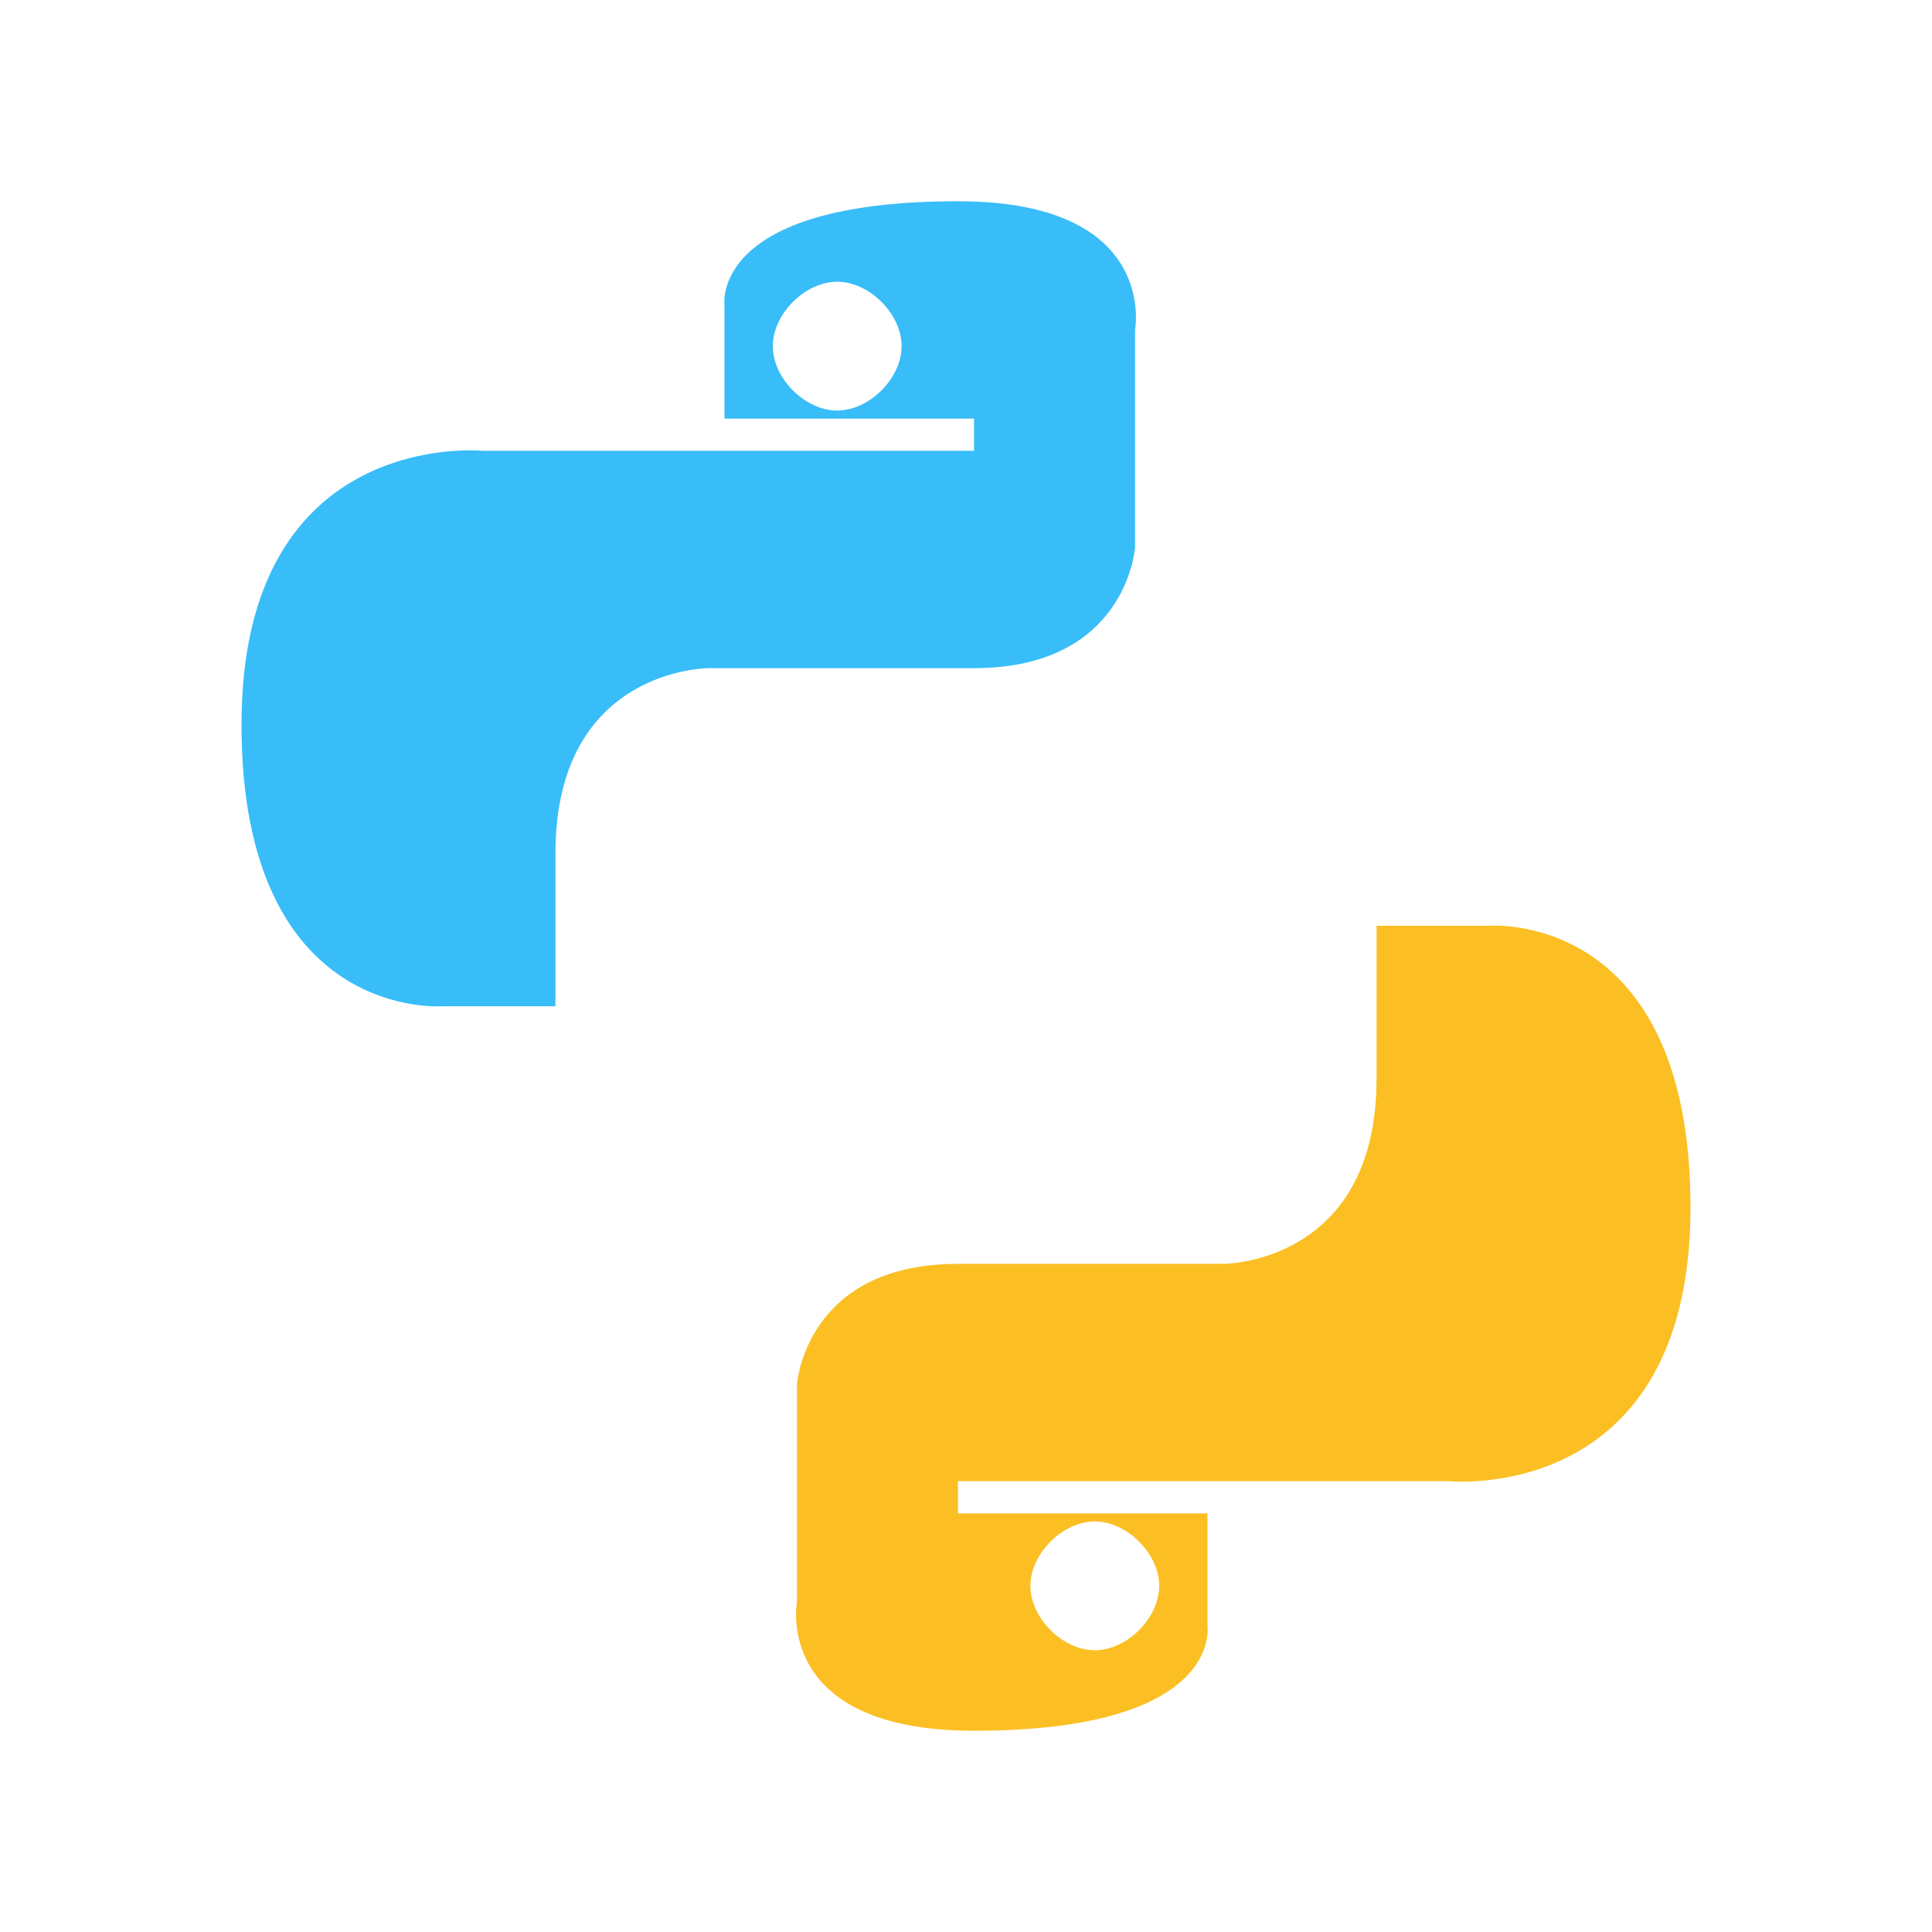
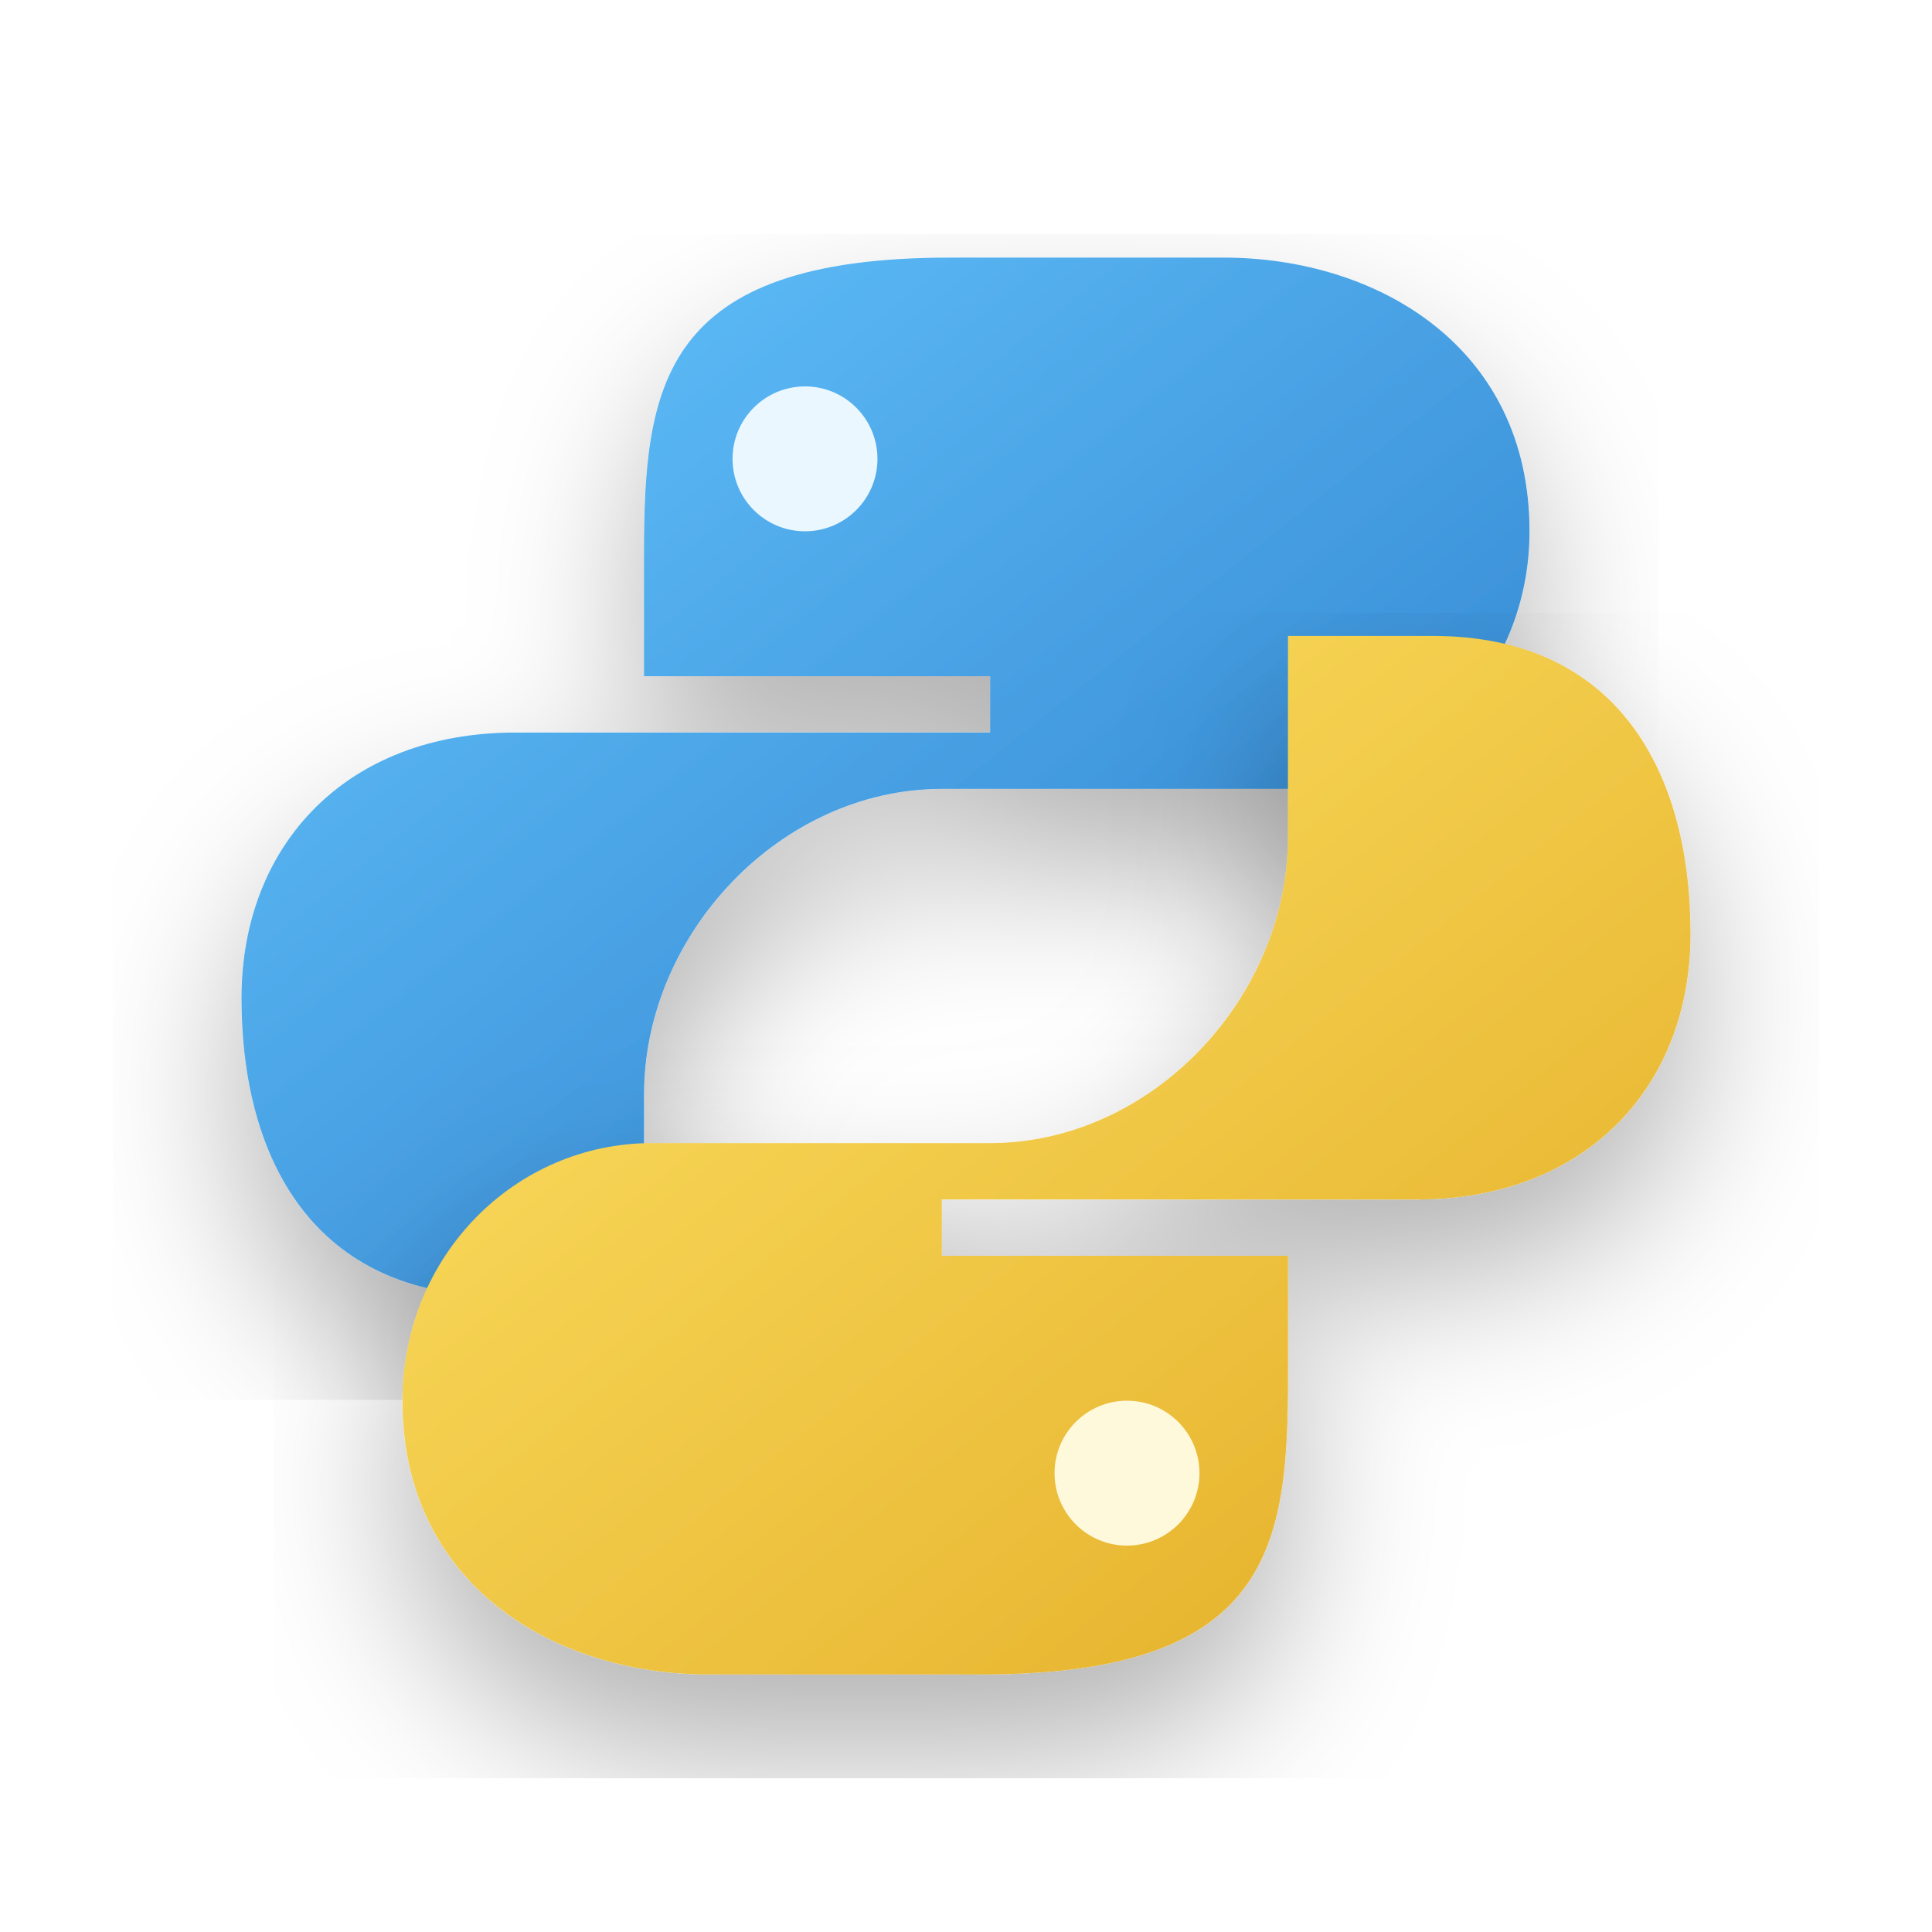
- <svg xmlns="http://www.w3.org/2000/svg" viewBox="0 0 24 24" width="24" height="24">
-   <path d="M11.9 2.5C8.8 2.5 9 3.8 9 3.8L9 5.2H12.1V5.6H6C6 5.6 3 5.3 3 9C3 12.7 5.5 12.5 5.5 12.5H6.9V10.6C6.9 8.3 8.8 8.3 8.8 8.3H12.1C14 8.3 14.1 6.8 14.1 6.8V4.1C14.1 4.1 14.4 2.5 11.9 2.5ZM10.4 3.5C10.8 3.5 11.2 3.9 11.2 4.3C11.2 4.7 10.8 5.1 10.4 5.1C10 5.1 9.6 4.7 9.6 4.3C9.6 3.9 10 3.5 10.4 3.5Z" fill="#38BDF8" />
-   <path d="M12.1 21.5C15.2 21.5 15 20.2 15 20.2L15 18.8H11.9V18.4H18C18 18.4 21 18.7 21 15C21 11.3 18.5 11.5 18.5 11.5H17.1V13.4C17.1 15.7 15.2 15.7 15.2 15.7H11.9C10 15.7 9.9 17.2 9.9 17.2V19.9C9.9 19.9 9.6 21.5 12.1 21.5ZM13.6 20.5C13.2 20.5 12.8 20.1 12.8 19.7C12.8 19.3 13.2 18.9 13.6 18.9C14 18.9 14.4 19.3 14.4 19.7C14.4 20.1 14 20.5 13.6 20.5Z" fill="#FBBF24" />
+ <svg xmlns="http://www.w3.org/2000/svg" viewBox="0 0 24 24">
+   <defs>
+     <linearGradient id="b" x1="0" y1="0" x2="1" y2="1">
+       <stop stop-color="#67C7FF" />
+       <stop offset="1" stop-color="#2879C7" />
+     </linearGradient>
+     <linearGradient id="y" x1="0" y1="0" x2="1" y2="1">
+       <stop stop-color="#FFE66B" />
+       <stop offset="1" stop-color="#E2AA22" />
+     </linearGradient>
+     <filter id="s">
+       <feDropShadow dx="0" dy="1" stdDeviation="1" flood-opacity=".3" />
+     </filter>
+   </defs>
+   <path d="M11.8 3.2c-3.6 0-3.8 1.6-3.8 3.7v1.5h4.3v.7H6.4C4.3 9.1 3 10.5 3 12.4c0 2 .9 3.7 3.2 3.7H8v-2.5c0-2 1.7-3.8 3.7-3.8h4.2c1.7 0 3.1-1.4 3.1-3.2 0-2.3-1.9-3.4-3.8-3.4h-3.4z" fill="url(#b)" filter="url(#s)" />
+   <circle cx="10" cy="5.7" r=".9" fill="#EAF7FF" />
+   <path d="M12.2 20.8c3.6 0 3.8-1.6 3.8-3.7v-1.5h-4.3v-.7h5.9c2.1 0 3.4-1.4 3.4-3.3 0-2-.9-3.7-3.2-3.7H16v2.5c0 2-1.7 3.8-3.7 3.8H8.1C6.4 14.2 5 15.6 5 17.4c0 2.3 1.9 3.4 3.8 3.4h3.4z" fill="url(#y)" filter="url(#s)" />
+   <circle cx="14" cy="18.3" r=".9" fill="#FFF9DC" />
</svg>
